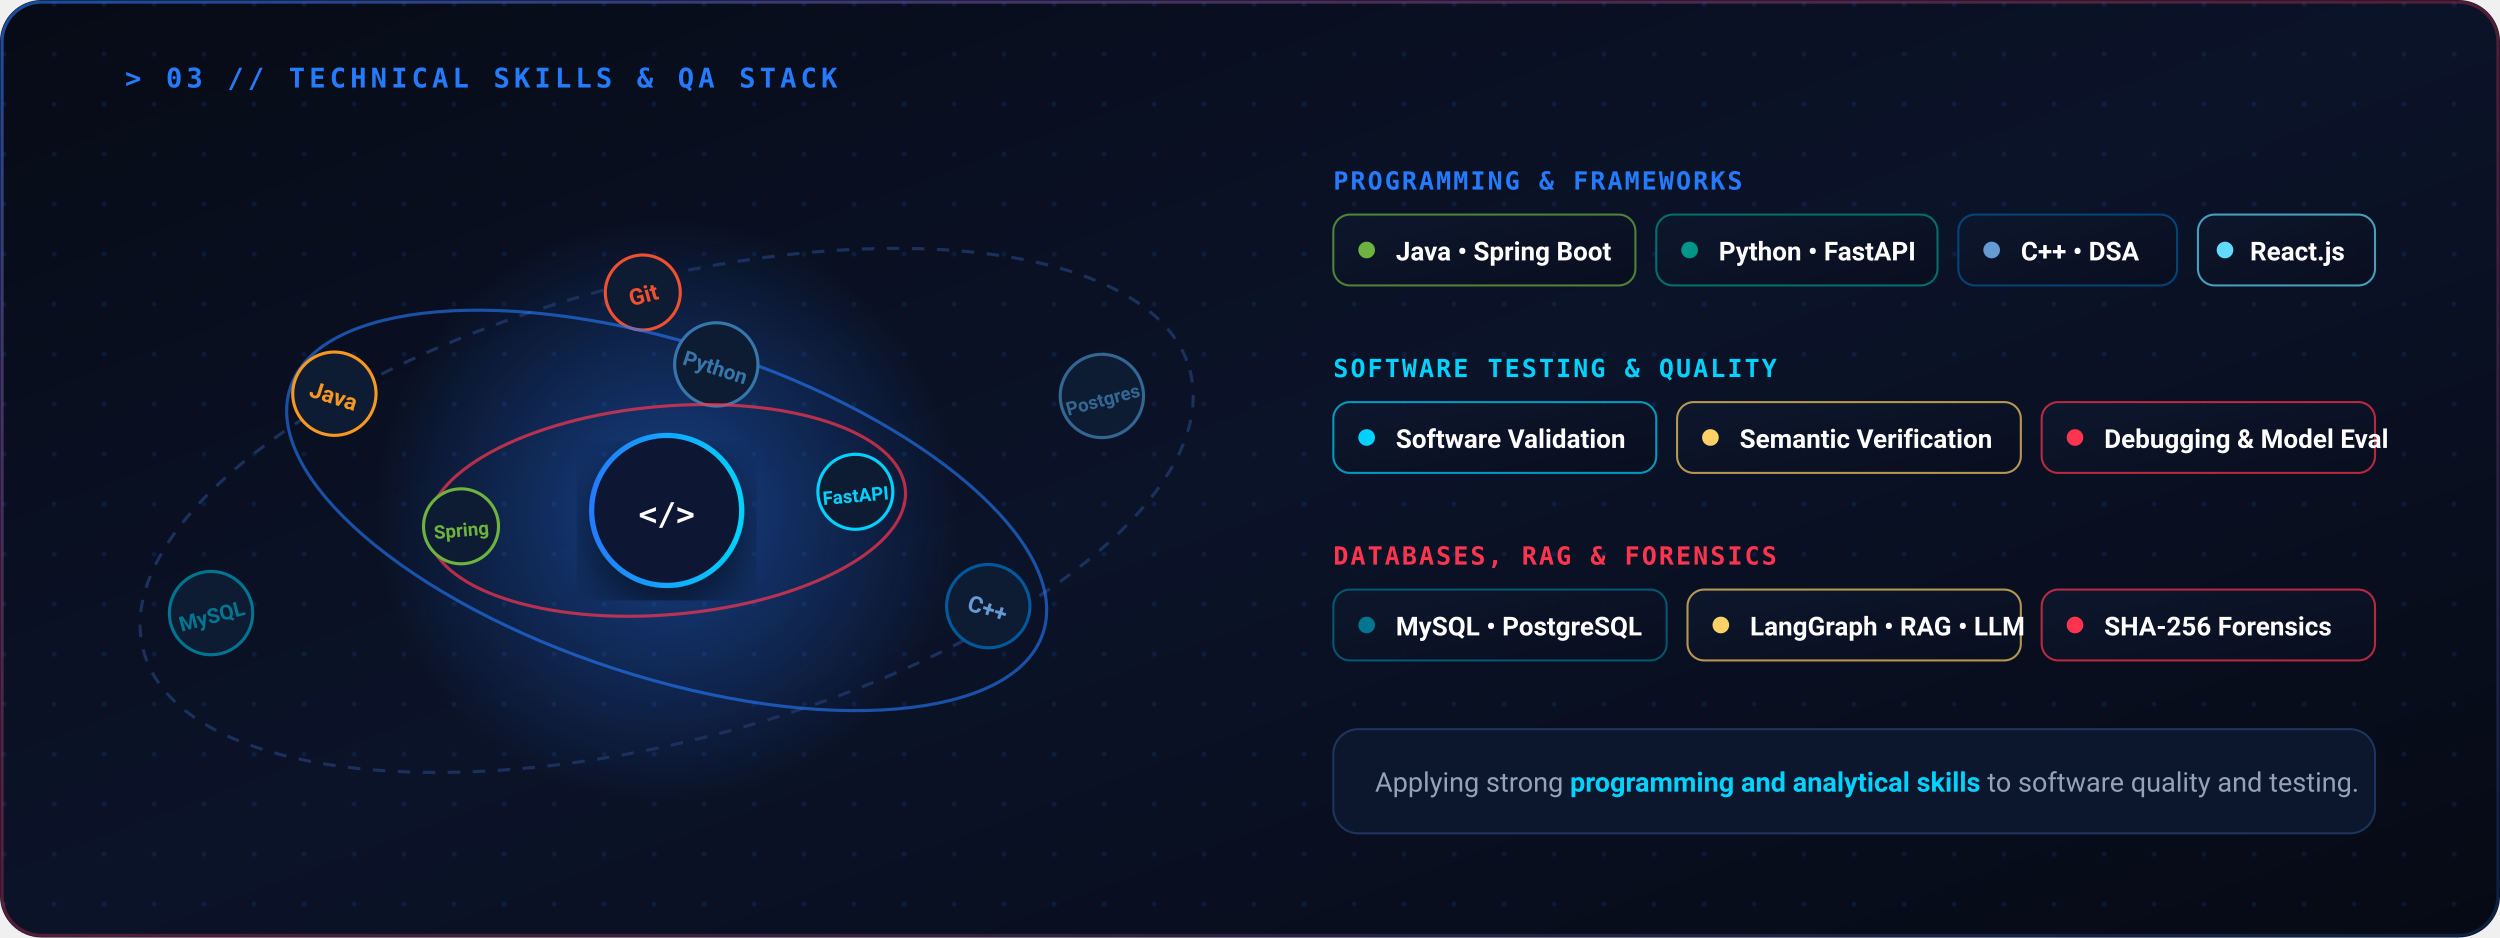
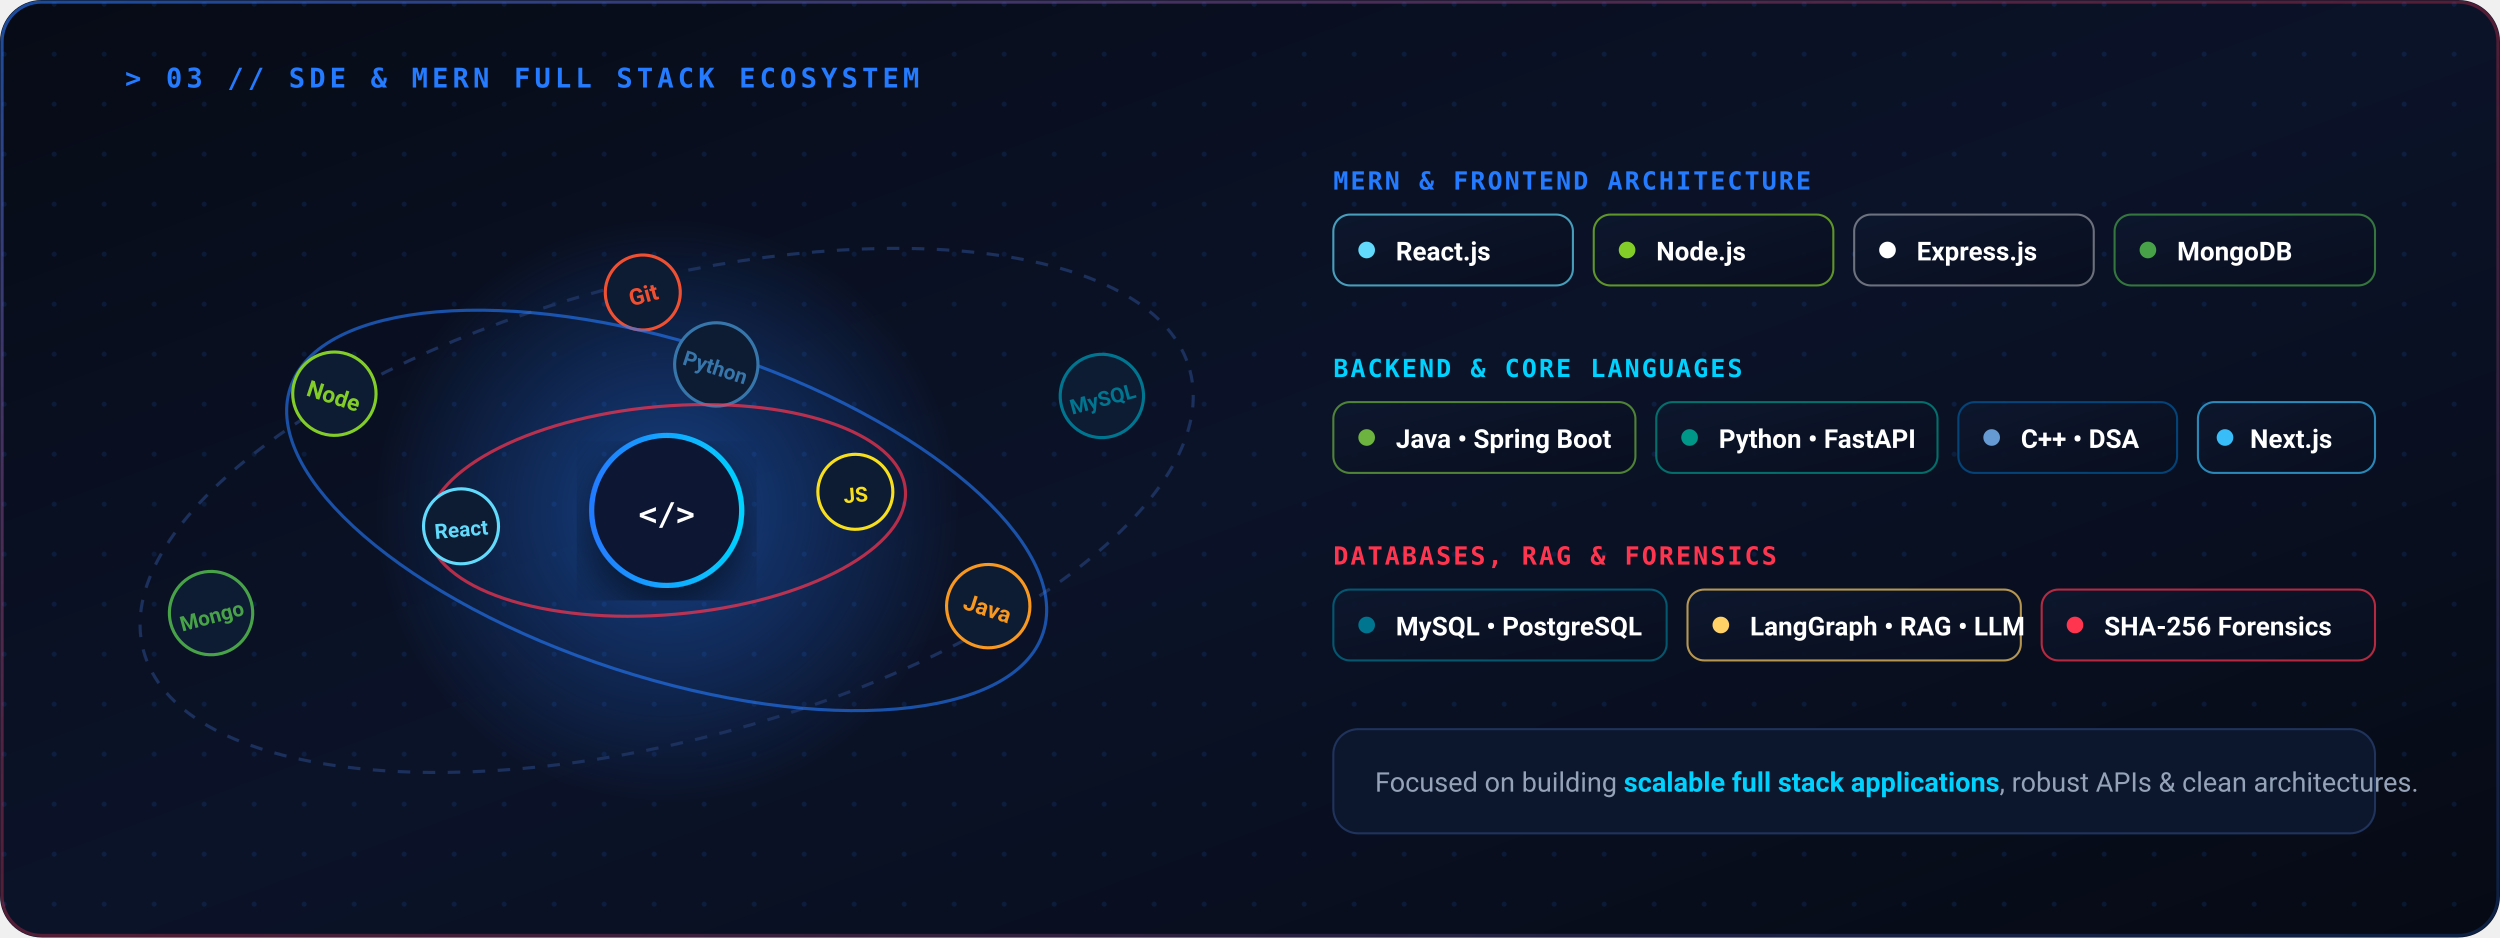
<svg xmlns="http://www.w3.org/2000/svg" viewBox="0 0 1200 450" width="1200" height="450">
  <defs>
    <defs>
      <linearGradient id="st_bg" x1="0%" y1="0%" x2="100%" y2="100%">
        <stop offset="0%" stop-color="#070b16" />
        <stop offset="50%" stop-color="#0b1329" />
        <stop offset="100%" stop-color="#060a14" />
      </linearGradient>
      <linearGradient id="st_cardBg" x1="0%" y1="0%" x2="100%" y2="100%">
        <stop offset="0%" stop-color="#0d172e" stop-opacity="0.88" />
        <stop offset="100%" stop-color="#080e1e" stop-opacity="0.96" />
      </linearGradient>
      <linearGradient id="st_blueGrad" x1="0%" y1="0%" x2="100%" y2="0%">
        <stop offset="0%" stop-color="#247bff" />
        <stop offset="100%" stop-color="#00d2ff" />
      </linearGradient>
      <linearGradient id="st_crimsonGrad" x1="0%" y1="0%" x2="100%" y2="0%">
        <stop offset="0%" stop-color="#ff354f" />
        <stop offset="100%" stop-color="#ff758c" />
      </linearGradient>
      <linearGradient id="st_borderGrad" x1="0%" y1="0%" x2="100%" y2="100%">
        <stop offset="0%" stop-color="#247bff" stop-opacity="0.6" />
        <stop offset="50%" stop-color="#ff354f" stop-opacity="0.3" />
        <stop offset="100%" stop-color="#247bff" stop-opacity="0.2" />
      </linearGradient>
      <radialGradient id="st_blueGlow" cx="50%" cy="50%" r="50%">
        <stop offset="0%" stop-color="#247bff" stop-opacity="0.45" />
        <stop offset="100%" stop-color="#247bff" stop-opacity="0" />
      </radialGradient>
      <radialGradient id="st_crimsonGlow" cx="50%" cy="50%" r="50%">
        <stop offset="0%" stop-color="#ff354f" stop-opacity="0.4" />
        <stop offset="100%" stop-color="#ff354f" stop-opacity="0" />
      </radialGradient>
      <pattern id="st_dots" width="24" height="24" patternUnits="userSpaceOnUse">
        <circle cx="2" cy="2" r="1.2" fill="#247bff" opacity="0.12" />
      </pattern>
      <filter id="st_shadow" x="-10%" y="-10%" width="120%" height="120%">
        <feDropShadow dx="0" dy="10" stdDeviation="12" flood-color="#000000" flood-opacity="0.65" />
      </filter>
    </defs>
  </defs>
  <style>
    .st-sans { font-family: -apple-system, BlinkMacSystemFont, "Segoe UI", Roboto, "Inter", sans-serif; }
    .st-mono { font-family: ui-monospace, "SF Mono", "Cascadia Code", "Fira Code", monospace; }

    @keyframes st_pulse {
      0%, 100% { transform: scale(1); opacity: 0.8; }
      50% { transform: scale(1.15); opacity: 1; }
    }
    .st-core-node { transform-origin: 320px 240px; animation: st_pulse 4s infinite ease-in-out; }
  </style>
  <rect width="1200" height="450" rx="20" fill="url(#st_bg)" />
  <rect width="1200" height="450" rx="20" fill="url(#st_dots)" />
  <rect x="1" y="1" width="1198" height="448" rx="19" fill="none" stroke="url(#st_borderGrad)" stroke-width="1.5" />
  <g transform="translate(60, 42)">
-     <text x="0" y="0" class="st-mono" font-size="13" font-weight="700" fill="#247bff" letter-spacing="2">&gt; 03 // TECHNICAL SKILLS &amp; QA STACK</text>
+     <text x="0" y="0" class="st-mono" font-size="13" font-weight="700" fill="#247bff" letter-spacing="2">&gt; 03 // SDE &amp; MERN FULL STACK ECOSYSTEM</text>
  </g>
  <g transform="translate(0, 10)">
    <circle cx="320" cy="235" r="140" fill="url(#st_blueGlow)" />
    <g transform="rotate(-15 320 235)">
      <ellipse cx="320" cy="235" rx="260" ry="110" fill="none" stroke="#1b305c" stroke-width="1.5" stroke-dasharray="6 6" />
      <g transform="translate(80, 210)">
+         <circle cx="16" cy="16" r="20" fill="#0d1b33" stroke="#47A248" stroke-width="1.5" />
+         <text x="16" y="21" text-anchor="middle" class="st-sans" font-size="10" font-weight="700" fill="#47A248">Mongo</text>
+       </g>
+       <g transform="translate(520, 220)">
        <circle cx="16" cy="16" r="20" fill="#0d1b33" stroke="#00758F" stroke-width="1.5" />
        <text x="16" y="21" text-anchor="middle" class="st-sans" font-size="10" font-weight="700" fill="#00758F">MySQL</text>
-       </g>
-       <g transform="translate(520, 220)">
-         <circle cx="16" cy="16" r="20" fill="#0d1b33" stroke="#336791" stroke-width="1.5" />
-         <text x="16" y="21" text-anchor="middle" class="st-sans" font-size="9" font-weight="700" fill="#336791">Postgres</text>
      </g>
      <g transform="translate(320, 115)">
        <circle cx="16" cy="16" r="18" fill="#0d1b33" stroke="#F05032" stroke-width="1.5" />
        <text x="16" y="21" text-anchor="middle" class="st-sans" font-size="11" font-weight="700" fill="#F05032">Git</text>
      </g>
    </g>
    <g transform="rotate(18 320 235)">
      <ellipse cx="320" cy="235" rx="190" ry="80" fill="none" stroke="#247bff" stroke-width="1.5" opacity="0.6" />
      <g transform="translate(135, 215)">
+         <circle cx="16" cy="16" r="20" fill="#0d1b33" stroke="#83CD29" stroke-width="1.5" />
+         <text x="16" y="21" text-anchor="middle" class="st-sans" font-size="11" font-weight="700" fill="#83CD29">Node</text>
+       </g>
+       <g transform="translate(465, 215)">
        <circle cx="16" cy="16" r="20" fill="#0d1b33" stroke="#f89820" stroke-width="1.5" />
        <text x="16" y="21" text-anchor="middle" class="st-sans" font-size="11" font-weight="700" fill="#f89820">Java</text>
-       </g>
-       <g transform="translate(465, 215)">
-         <circle cx="16" cy="16" r="20" fill="#0d1b33" stroke="#00599C" stroke-width="1.5" />
-         <text x="16" y="21" text-anchor="middle" class="st-sans" font-size="11" font-weight="700" fill="#659AD2">C++</text>
      </g>
      <g transform="translate(305, 145)">
        <circle cx="16" cy="16" r="20" fill="#0d1b33" stroke="#3776AB" stroke-width="1.5" />
        <text x="16" y="21" text-anchor="middle" class="st-sans" font-size="10" font-weight="700" fill="#3776AB">Python</text>
      </g>
    </g>
    <g transform="rotate(-5 320 235)">
      <ellipse cx="320" cy="235" rx="115" ry="50" fill="none" stroke="#ff354f" stroke-width="1.5" opacity="0.7" />
      <g transform="translate(205, 218)">
-         <circle cx="16" cy="16" r="18" fill="#0d1b33" stroke="#6DB33F" stroke-width="1.5" />
-         <text x="16" y="21" text-anchor="middle" class="st-sans" font-size="9" font-weight="700" fill="#6DB33F">Spring</text>
+         <circle cx="16" cy="16" r="18" fill="#0d1b33" stroke="#61DAFB" stroke-width="1.5" />
+         <text x="16" y="21" text-anchor="middle" class="st-sans" font-size="10" font-weight="700" fill="#61DAFB">React</text>
      </g>
      <g transform="translate(395, 218)">
-         <circle cx="16" cy="16" r="18" fill="#0d1b33" stroke="#00d2ff" stroke-width="1.5" />
-         <text x="16" y="21" text-anchor="middle" class="st-sans" font-size="9" font-weight="700" fill="#00d2ff">FastAPI</text>
+         <circle cx="16" cy="16" r="18" fill="#0d1b33" stroke="#F7DF1E" stroke-width="1.5" />
+         <text x="16" y="21" text-anchor="middle" class="st-sans" font-size="10" font-weight="700" fill="#F7DF1E">JS</text>
      </g>
    </g>
    <g class="st-core-node">
      <circle cx="320" cy="235" r="36" fill="#0b1733" stroke="url(#st_blueGrad)" stroke-width="2.5" filter="url(#st_shadow)" />
      <text x="320" y="242" text-anchor="middle" class="st-mono" font-size="15" font-weight="900" fill="#ffffff">&lt;/&gt;</text>
    </g>
  </g>
  <g transform="translate(640, 75)">
    <g transform="translate(0, 0)">
-       <text x="0" y="16" class="st-mono" font-size="12" font-weight="700" fill="#247bff" letter-spacing="1">PROGRAMMING &amp; FRAMEWORKS</text>
+       <text x="0" y="16" class="st-mono" font-size="12" font-weight="700" fill="#247bff" letter-spacing="1">MERN &amp; FRONTEND ARCHITECTURE</text>
+       <g transform="translate(0, 28)">
+         <rect x="0" y="0" width="115" height="34" rx="8" fill="url(#st_cardBg)" stroke="#61DAFB" stroke-width="1" stroke-opacity="0.7" />
+         <circle cx="16" cy="17" r="4" fill="#61DAFB" />
+         <text x="30" y="22" class="st-sans" font-size="12.5" font-weight="600" fill="#ffffff">React.js</text>
+         <rect x="125" y="0" width="115" height="34" rx="8" fill="url(#st_cardBg)" stroke="#83CD29" stroke-width="1" stroke-opacity="0.7" />
+         <circle cx="141" cy="17" r="4" fill="#83CD29" />
+         <text x="155" y="22" class="st-sans" font-size="12.5" font-weight="600" fill="#ffffff">Node.js</text>
+         <rect x="250" y="0" width="115" height="34" rx="8" fill="url(#st_cardBg)" stroke="#ffffff" stroke-width="1" stroke-opacity="0.4" />
+         <circle cx="266" cy="17" r="4" fill="#ffffff" />
+         <text x="280" y="22" class="st-sans" font-size="12.5" font-weight="600" fill="#ffffff">Express.js</text>
+         <rect x="375" y="0" width="125" height="34" rx="8" fill="url(#st_cardBg)" stroke="#47A248" stroke-width="1" stroke-opacity="0.7" />
+         <circle cx="391" cy="17" r="4" fill="#47A248" />
+         <text x="405" y="22" class="st-sans" font-size="12.5" font-weight="600" fill="#ffffff">MongoDB</text>
+       </g>
+     </g>
+     <g transform="translate(0, 90)">
+       <text x="0" y="16" class="st-mono" font-size="12" font-weight="700" fill="#00d2ff" letter-spacing="1">BACKEND &amp; CORE LANGUAGES</text>
      <g transform="translate(0, 28)">
        <rect x="0" y="0" width="145" height="34" rx="8" fill="url(#st_cardBg)" stroke="#6DB33F" stroke-width="1" stroke-opacity="0.7" />
        <circle cx="16" cy="17" r="4" fill="#6DB33F" />
        <text x="30" y="22" class="st-sans" font-size="12.5" font-weight="600" fill="#ffffff">Java • Spring Boot</text>
        <rect x="155" y="0" width="135" height="34" rx="8" fill="url(#st_cardBg)" stroke="#009688" stroke-width="1" stroke-opacity="0.7" />
        <circle cx="171" cy="17" r="4" fill="#009688" />
        <text x="185" y="22" class="st-sans" font-size="12.5" font-weight="600" fill="#ffffff">Python • FastAPI</text>
        <rect x="300" y="0" width="105" height="34" rx="8" fill="url(#st_cardBg)" stroke="#00599C" stroke-width="1" stroke-opacity="0.7" />
        <circle cx="316" cy="17" r="4" fill="#659AD2" />
        <text x="330" y="22" class="st-sans" font-size="12.5" font-weight="600" fill="#ffffff">C++ • DSA</text>
-         <rect x="415" y="0" width="85" height="34" rx="8" fill="url(#st_cardBg)" stroke="#61DAFB" stroke-width="1" stroke-opacity="0.7" />
-         <circle cx="428" cy="17" r="4" fill="#61DAFB" />
-         <text x="440" y="22" class="st-sans" font-size="12.5" font-weight="600" fill="#ffffff">React.js</text>
-       </g>
-     </g>
-     <g transform="translate(0, 90)">
-       <text x="0" y="16" class="st-mono" font-size="12" font-weight="700" fill="#00d2ff" letter-spacing="1">SOFTWARE TESTING &amp; QUALITY</text>
-       <g transform="translate(0, 28)">
-         <rect x="0" y="0" width="155" height="34" rx="8" fill="url(#st_cardBg)" stroke="#00d2ff" stroke-width="1" stroke-opacity="0.7" />
-         <circle cx="16" cy="17" r="4" fill="#00d2ff" />
-         <text x="30" y="22" class="st-sans" font-size="12.5" font-weight="600" fill="#ffffff">Software Validation</text>
-         <rect x="165" y="0" width="165" height="34" rx="8" fill="url(#st_cardBg)" stroke="#ffd166" stroke-width="1" stroke-opacity="0.7" />
-         <circle cx="181" cy="17" r="4" fill="#ffd166" />
-         <text x="195" y="22" class="st-sans" font-size="12.5" font-weight="600" fill="#ffffff">Semantic Verification</text>
-         <rect x="340" y="0" width="160" height="34" rx="8" fill="url(#st_cardBg)" stroke="#ff354f" stroke-width="1" stroke-opacity="0.7" />
-         <circle cx="356" cy="17" r="4" fill="#ff354f" />
-         <text x="370" y="22" class="st-sans" font-size="12.5" font-weight="600" fill="#ffffff">Debugging &amp; Model Eval</text>
+         <rect x="415" y="0" width="85" height="34" rx="8" fill="url(#st_cardBg)" stroke="#38BDF8" stroke-width="1" stroke-opacity="0.7" />
+         <circle cx="428" cy="17" r="4" fill="#38BDF8" />
+         <text x="440" y="22" class="st-sans" font-size="12.5" font-weight="600" fill="#ffffff">Next.js</text>
      </g>
    </g>
    <g transform="translate(0, 180)">
      <text x="0" y="16" class="st-mono" font-size="12" font-weight="700" fill="#ff354f" letter-spacing="1">DATABASES, RAG &amp; FORENSICS</text>
      <g transform="translate(0, 28)">
        <rect x="0" y="0" width="160" height="34" rx="8" fill="url(#st_cardBg)" stroke="#00758F" stroke-width="1" stroke-opacity="0.7" />
        <circle cx="16" cy="17" r="4" fill="#00758F" />
        <text x="30" y="22" class="st-sans" font-size="12.5" font-weight="600" fill="#ffffff">MySQL • PostgreSQL</text>
        <rect x="170" y="0" width="160" height="34" rx="8" fill="url(#st_cardBg)" stroke="#ffd166" stroke-width="1" stroke-opacity="0.7" />
        <circle cx="186" cy="17" r="4" fill="#ffd166" />
        <text x="200" y="22" class="st-sans" font-size="12.5" font-weight="600" fill="#ffffff">LangGraph • RAG • LLM</text>
        <rect x="340" y="0" width="160" height="34" rx="8" fill="url(#st_cardBg)" stroke="#ff354f" stroke-width="1" stroke-opacity="0.7" />
        <circle cx="356" cy="17" r="4" fill="#ff354f" />
        <text x="370" y="22" class="st-sans" font-size="12.5" font-weight="600" fill="#ffffff">SHA-256 Forensics</text>
      </g>
    </g>
    <g transform="translate(0, 275)">
      <rect width="500" height="50" rx="12" fill="#0c162d" stroke="#1f335c" stroke-width="1" />
      <text x="20" y="30" class="st-sans" font-size="13" fill="#94a3b8">
-         Applying strong <tspan fill="#00d2ff" font-weight="700">programming and analytical skills</tspan> to software quality and testing.
+         Focused on building <tspan fill="#00d2ff" font-weight="700">scalable full stack applications</tspan>, robust APIs &amp; clean architectures.
      </text>
    </g>
  </g>
</svg>
